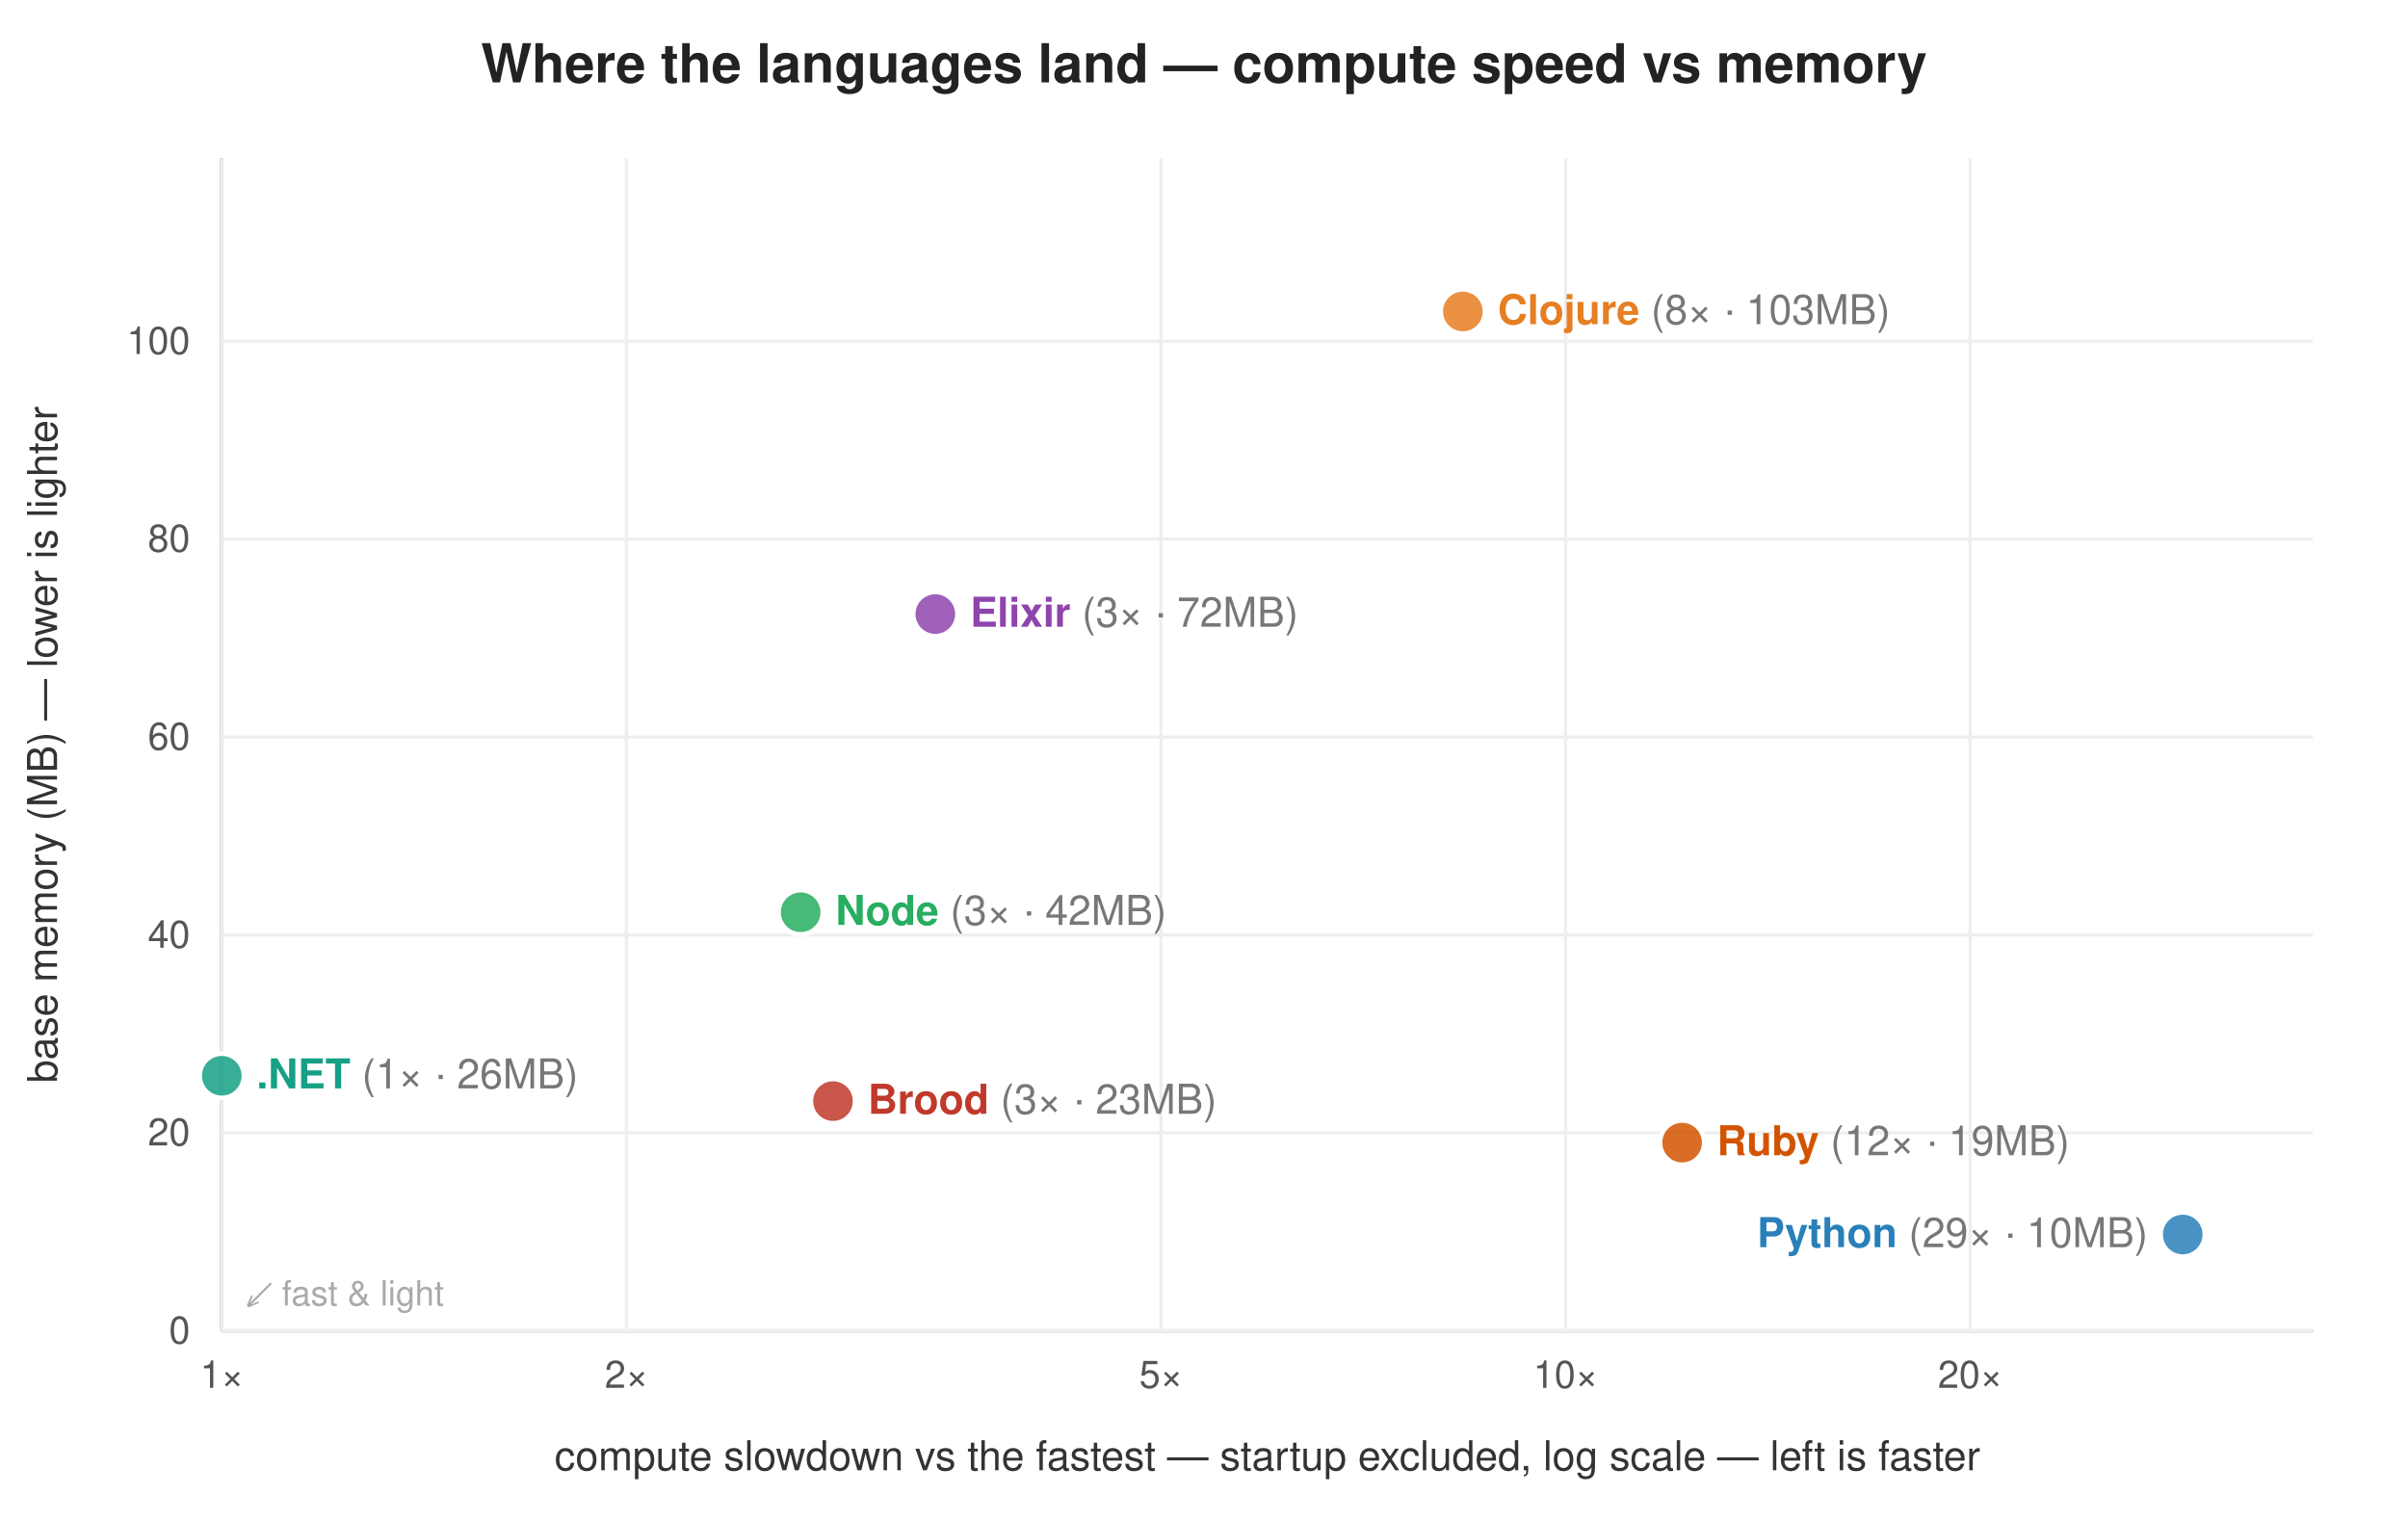
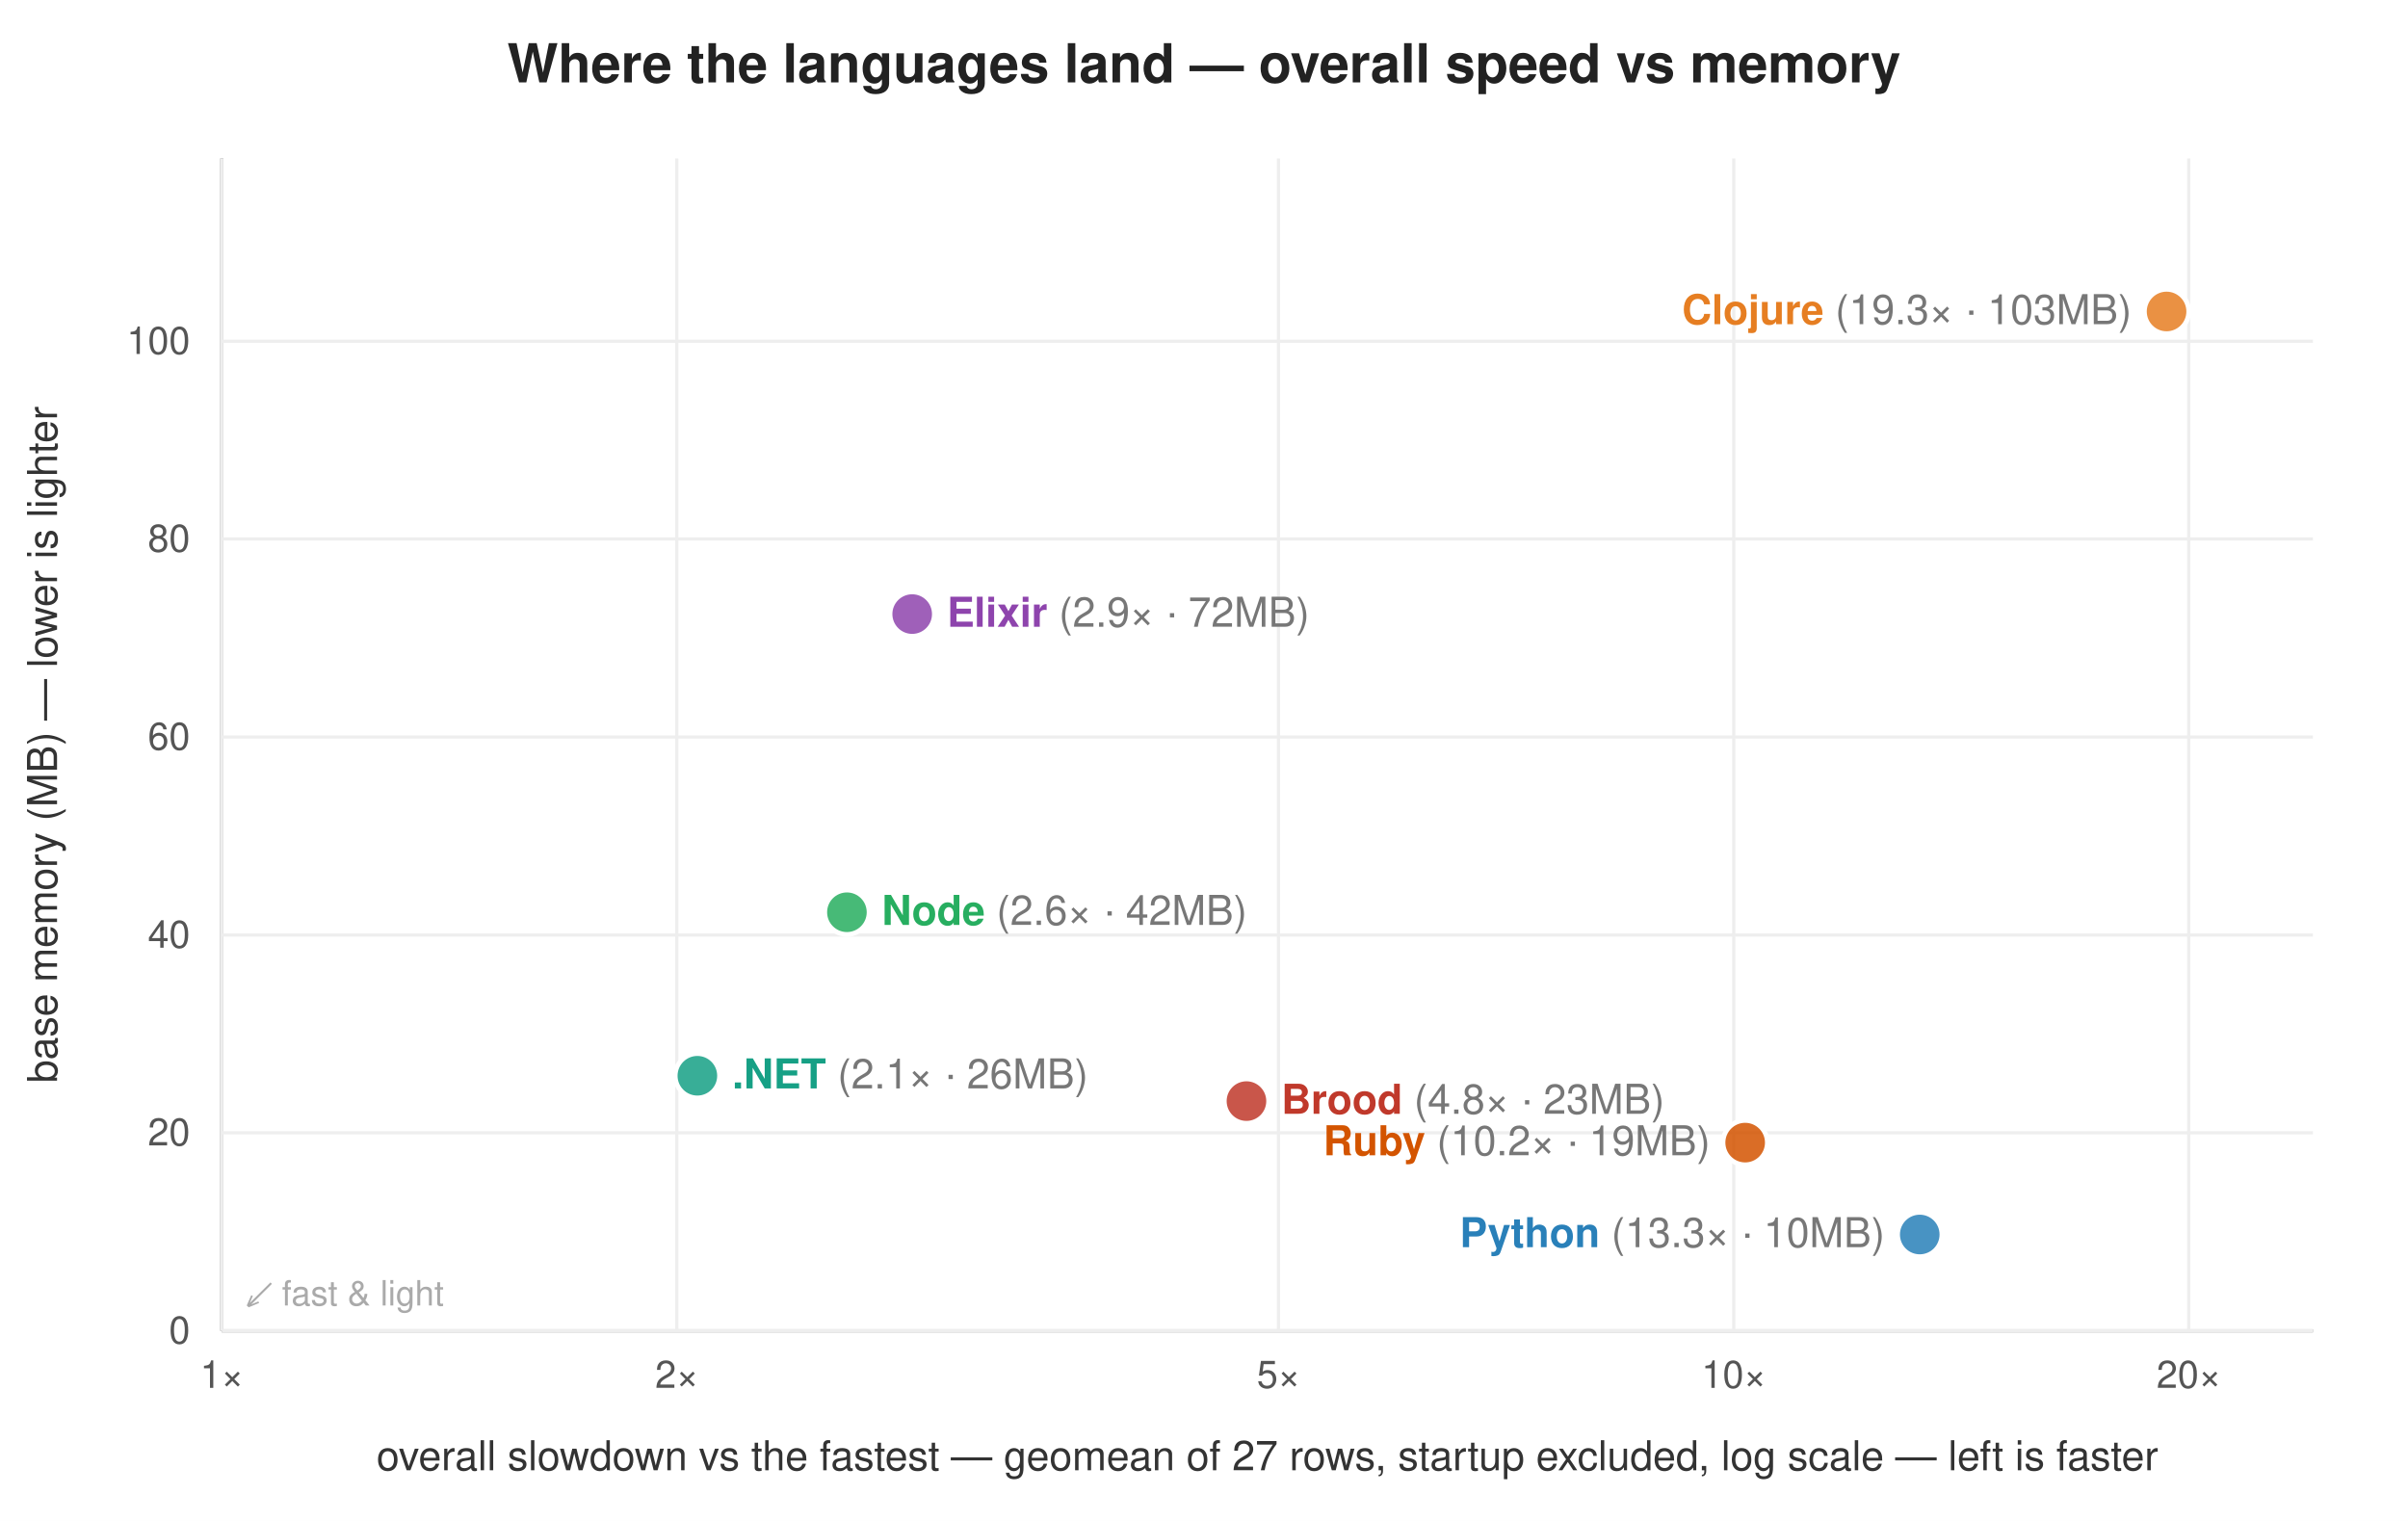
<svg xmlns="http://www.w3.org/2000/svg" width="760" height="480" viewBox="0 0 760 480" font-family="system-ui,Segoe UI,Helvetica,Arial,sans-serif">
  <rect width="760" height="480" fill="#ffffff" />
-   <text x="380.0" y="26" text-anchor="middle" font-size="17" font-weight="700" fill="#222">Where the languages land — compute speed vs memory</text>
+   <text x="380.0" y="26" text-anchor="middle" font-size="17" font-weight="700" fill="#222">Where the languages land — overall speed vs memory</text>
  <line x1="70" y1="420" x2="730" y2="420" stroke="#888" stroke-width="1" />
  <line x1="70" y1="50" x2="70" y2="420" stroke="#888" stroke-width="1" />
  <line x1="70.0" y1="50" x2="70.0" y2="420" stroke="#eee" stroke-width="1" />
  <text x="70.0" y="438" text-anchor="middle" font-size="12" fill="#555">1×</text>
-   <line x1="197.7" y1="50" x2="197.7" y2="420" stroke="#eee" stroke-width="1" />
-   <text x="197.7" y="438" text-anchor="middle" font-size="12" fill="#555">2×</text>
-   <line x1="366.4" y1="50" x2="366.4" y2="420" stroke="#eee" stroke-width="1" />
-   <text x="366.4" y="438" text-anchor="middle" font-size="12" fill="#555">5×</text>
-   <line x1="494.1" y1="50" x2="494.1" y2="420" stroke="#eee" stroke-width="1" />
-   <text x="494.1" y="438" text-anchor="middle" font-size="12" fill="#555">10×</text>
-   <line x1="621.8" y1="50" x2="621.8" y2="420" stroke="#eee" stroke-width="1" />
-   <text x="621.8" y="438" text-anchor="middle" font-size="12" fill="#555">20×</text>
+   <line x1="213.6" y1="50" x2="213.6" y2="420" stroke="#eee" stroke-width="1" />
+   <text x="213.6" y="438" text-anchor="middle" font-size="12" fill="#555">2×</text>
+   <line x1="403.5" y1="50" x2="403.5" y2="420" stroke="#eee" stroke-width="1" />
+   <text x="403.5" y="438" text-anchor="middle" font-size="12" fill="#555">5×</text>
+   <line x1="547.2" y1="50" x2="547.2" y2="420" stroke="#eee" stroke-width="1" />
+   <text x="547.2" y="438" text-anchor="middle" font-size="12" fill="#555">10×</text>
+   <line x1="690.8" y1="50" x2="690.8" y2="420" stroke="#eee" stroke-width="1" />
+   <text x="690.8" y="438" text-anchor="middle" font-size="12" fill="#555">20×</text>
  <line x1="70" y1="420.0" x2="730" y2="420.0" stroke="#eee" stroke-width="1" />
  <text x="60" y="424.0" text-anchor="end" font-size="12" fill="#555">0</text>
  <line x1="70" y1="357.5" x2="730" y2="357.5" stroke="#eee" stroke-width="1" />
  <text x="60" y="361.5" text-anchor="end" font-size="12" fill="#555">20</text>
  <line x1="70" y1="295.1" x2="730" y2="295.1" stroke="#eee" stroke-width="1" />
  <text x="60" y="299.1" text-anchor="end" font-size="12" fill="#555">40</text>
  <line x1="70" y1="232.6" x2="730" y2="232.6" stroke="#eee" stroke-width="1" />
  <text x="60" y="236.6" text-anchor="end" font-size="12" fill="#555">60</text>
  <line x1="70" y1="170.1" x2="730" y2="170.1" stroke="#eee" stroke-width="1" />
  <text x="60" y="174.1" text-anchor="end" font-size="12" fill="#555">80</text>
  <line x1="70" y1="107.7" x2="730" y2="107.7" stroke="#eee" stroke-width="1" />
  <text x="60" y="111.7" text-anchor="end" font-size="12" fill="#555">100</text>
-   <text x="400.0" y="464" text-anchor="middle" font-size="13" fill="#333">compute slowdown vs the fastest — startup excluded, log scale — left is faster</text>
+   <text x="400.0" y="464" text-anchor="middle" font-size="13" fill="#333">overall slowdown vs the fastest — geomean of 27 rows, startup excluded, log scale — left is faster</text>
  <text x="18" y="235.0" text-anchor="middle" font-size="13" fill="#333" transform="rotate(-90 18 235.0)">base memory (MB) — lower is lighter</text>
  <text x="78" y="412" font-size="11" fill="#aaa">↙ fast &amp; light</text>
-   <circle cx="688.9" cy="389.6" r="7" fill="#2980b9" fill-opacity="0.85" stroke="#fff" stroke-width="1.5" />
-   <text x="677.9" y="393.6" text-anchor="end" font-size="13" font-weight="600" fill="#2980b9">Python <tspan font-weight="400" fill="#777">(29× · 10MB)</tspan>
+   <circle cx="605.9" cy="389.6" r="7" fill="#2980b9" fill-opacity="0.85" stroke="#fff" stroke-width="1.5" />
+   <text x="594.9" y="393.6" text-anchor="end" font-size="13" font-weight="600" fill="#2980b9">Python <tspan font-weight="400" fill="#777">(13.3× · 10MB)</tspan>
  </text>
-   <circle cx="530.9" cy="360.6" r="7" fill="#d35400" fill-opacity="0.85" stroke="#fff" stroke-width="1.5" />
-   <text x="541.9" y="364.6" text-anchor="start" font-size="13" font-weight="600" fill="#d35400">Ruby <tspan font-weight="400" fill="#777">(12× · 19MB)</tspan>
+   <circle cx="550.8" cy="360.6" r="7" fill="#d35400" fill-opacity="0.85" stroke="#fff" stroke-width="1.5" />
+   <text x="539.8" y="364.6" text-anchor="end" font-size="13" font-weight="600" fill="#d35400">Ruby <tspan font-weight="400" fill="#777">(10.2× · 19MB)</tspan>
  </text>
-   <circle cx="262.9" cy="347.5" r="7" fill="#c0392b" fill-opacity="0.85" stroke="#fff" stroke-width="1.5" />
-   <text x="273.9" y="351.5" text-anchor="start" font-size="13" font-weight="600" fill="#c0392b">Brood <tspan font-weight="400" fill="#777">(3× · 23MB)</tspan>
+   <circle cx="393.4" cy="347.5" r="7" fill="#c0392b" fill-opacity="0.85" stroke="#fff" stroke-width="1.5" />
+   <text x="404.4" y="351.5" text-anchor="start" font-size="13" font-weight="600" fill="#c0392b">Brood <tspan font-weight="400" fill="#777">(4.8× · 23MB)</tspan>
  </text>
-   <circle cx="70.0" cy="339.5" r="7" fill="#16a085" fill-opacity="0.85" stroke="#fff" stroke-width="1.5" />
-   <text x="81.0" y="343.5" text-anchor="start" font-size="13" font-weight="600" fill="#16a085">.NET <tspan font-weight="400" fill="#777">(1× · 26MB)</tspan>
+   <circle cx="220.1" cy="339.5" r="7" fill="#16a085" fill-opacity="0.85" stroke="#fff" stroke-width="1.5" />
+   <text x="231.1" y="343.5" text-anchor="start" font-size="13" font-weight="600" fill="#16a085">.NET <tspan font-weight="400" fill="#777">(2.1× · 26MB)</tspan>
  </text>
-   <circle cx="252.7" cy="287.9" r="7" fill="#27ae60" fill-opacity="0.85" stroke="#fff" stroke-width="1.5" />
-   <text x="263.7" y="291.9" text-anchor="start" font-size="13" font-weight="600" fill="#27ae60">Node <tspan font-weight="400" fill="#777">(3× · 42MB)</tspan>
+   <circle cx="267.3" cy="287.9" r="7" fill="#27ae60" fill-opacity="0.85" stroke="#fff" stroke-width="1.5" />
+   <text x="278.3" y="291.9" text-anchor="start" font-size="13" font-weight="600" fill="#27ae60">Node <tspan font-weight="400" fill="#777">(2.6× · 42MB)</tspan>
  </text>
-   <circle cx="295.2" cy="193.8" r="7" fill="#8e44ad" fill-opacity="0.85" stroke="#fff" stroke-width="1.5" />
-   <text x="306.2" y="197.8" text-anchor="start" font-size="13" font-weight="600" fill="#8e44ad">Elixir <tspan font-weight="400" fill="#777">(3× · 72MB)</tspan>
+   <circle cx="287.9" cy="193.8" r="7" fill="#8e44ad" fill-opacity="0.85" stroke="#fff" stroke-width="1.5" />
+   <text x="298.9" y="197.8" text-anchor="start" font-size="13" font-weight="600" fill="#8e44ad">Elixir <tspan font-weight="400" fill="#777">(2.9× · 72MB)</tspan>
  </text>
-   <circle cx="461.7" cy="98.3" r="7" fill="#e67e22" fill-opacity="0.85" stroke="#fff" stroke-width="1.5" />
-   <text x="472.7" y="102.3" text-anchor="start" font-size="13" font-weight="600" fill="#e67e22">Clojure <tspan font-weight="400" fill="#777">(8× · 103MB)</tspan>
+   <circle cx="683.8" cy="98.3" r="7" fill="#e67e22" fill-opacity="0.85" stroke="#fff" stroke-width="1.5" />
+   <text x="672.8" y="102.3" text-anchor="end" font-size="13" font-weight="600" fill="#e67e22">Clojure <tspan font-weight="400" fill="#777">(19.3× · 103MB)</tspan>
  </text>
</svg>
